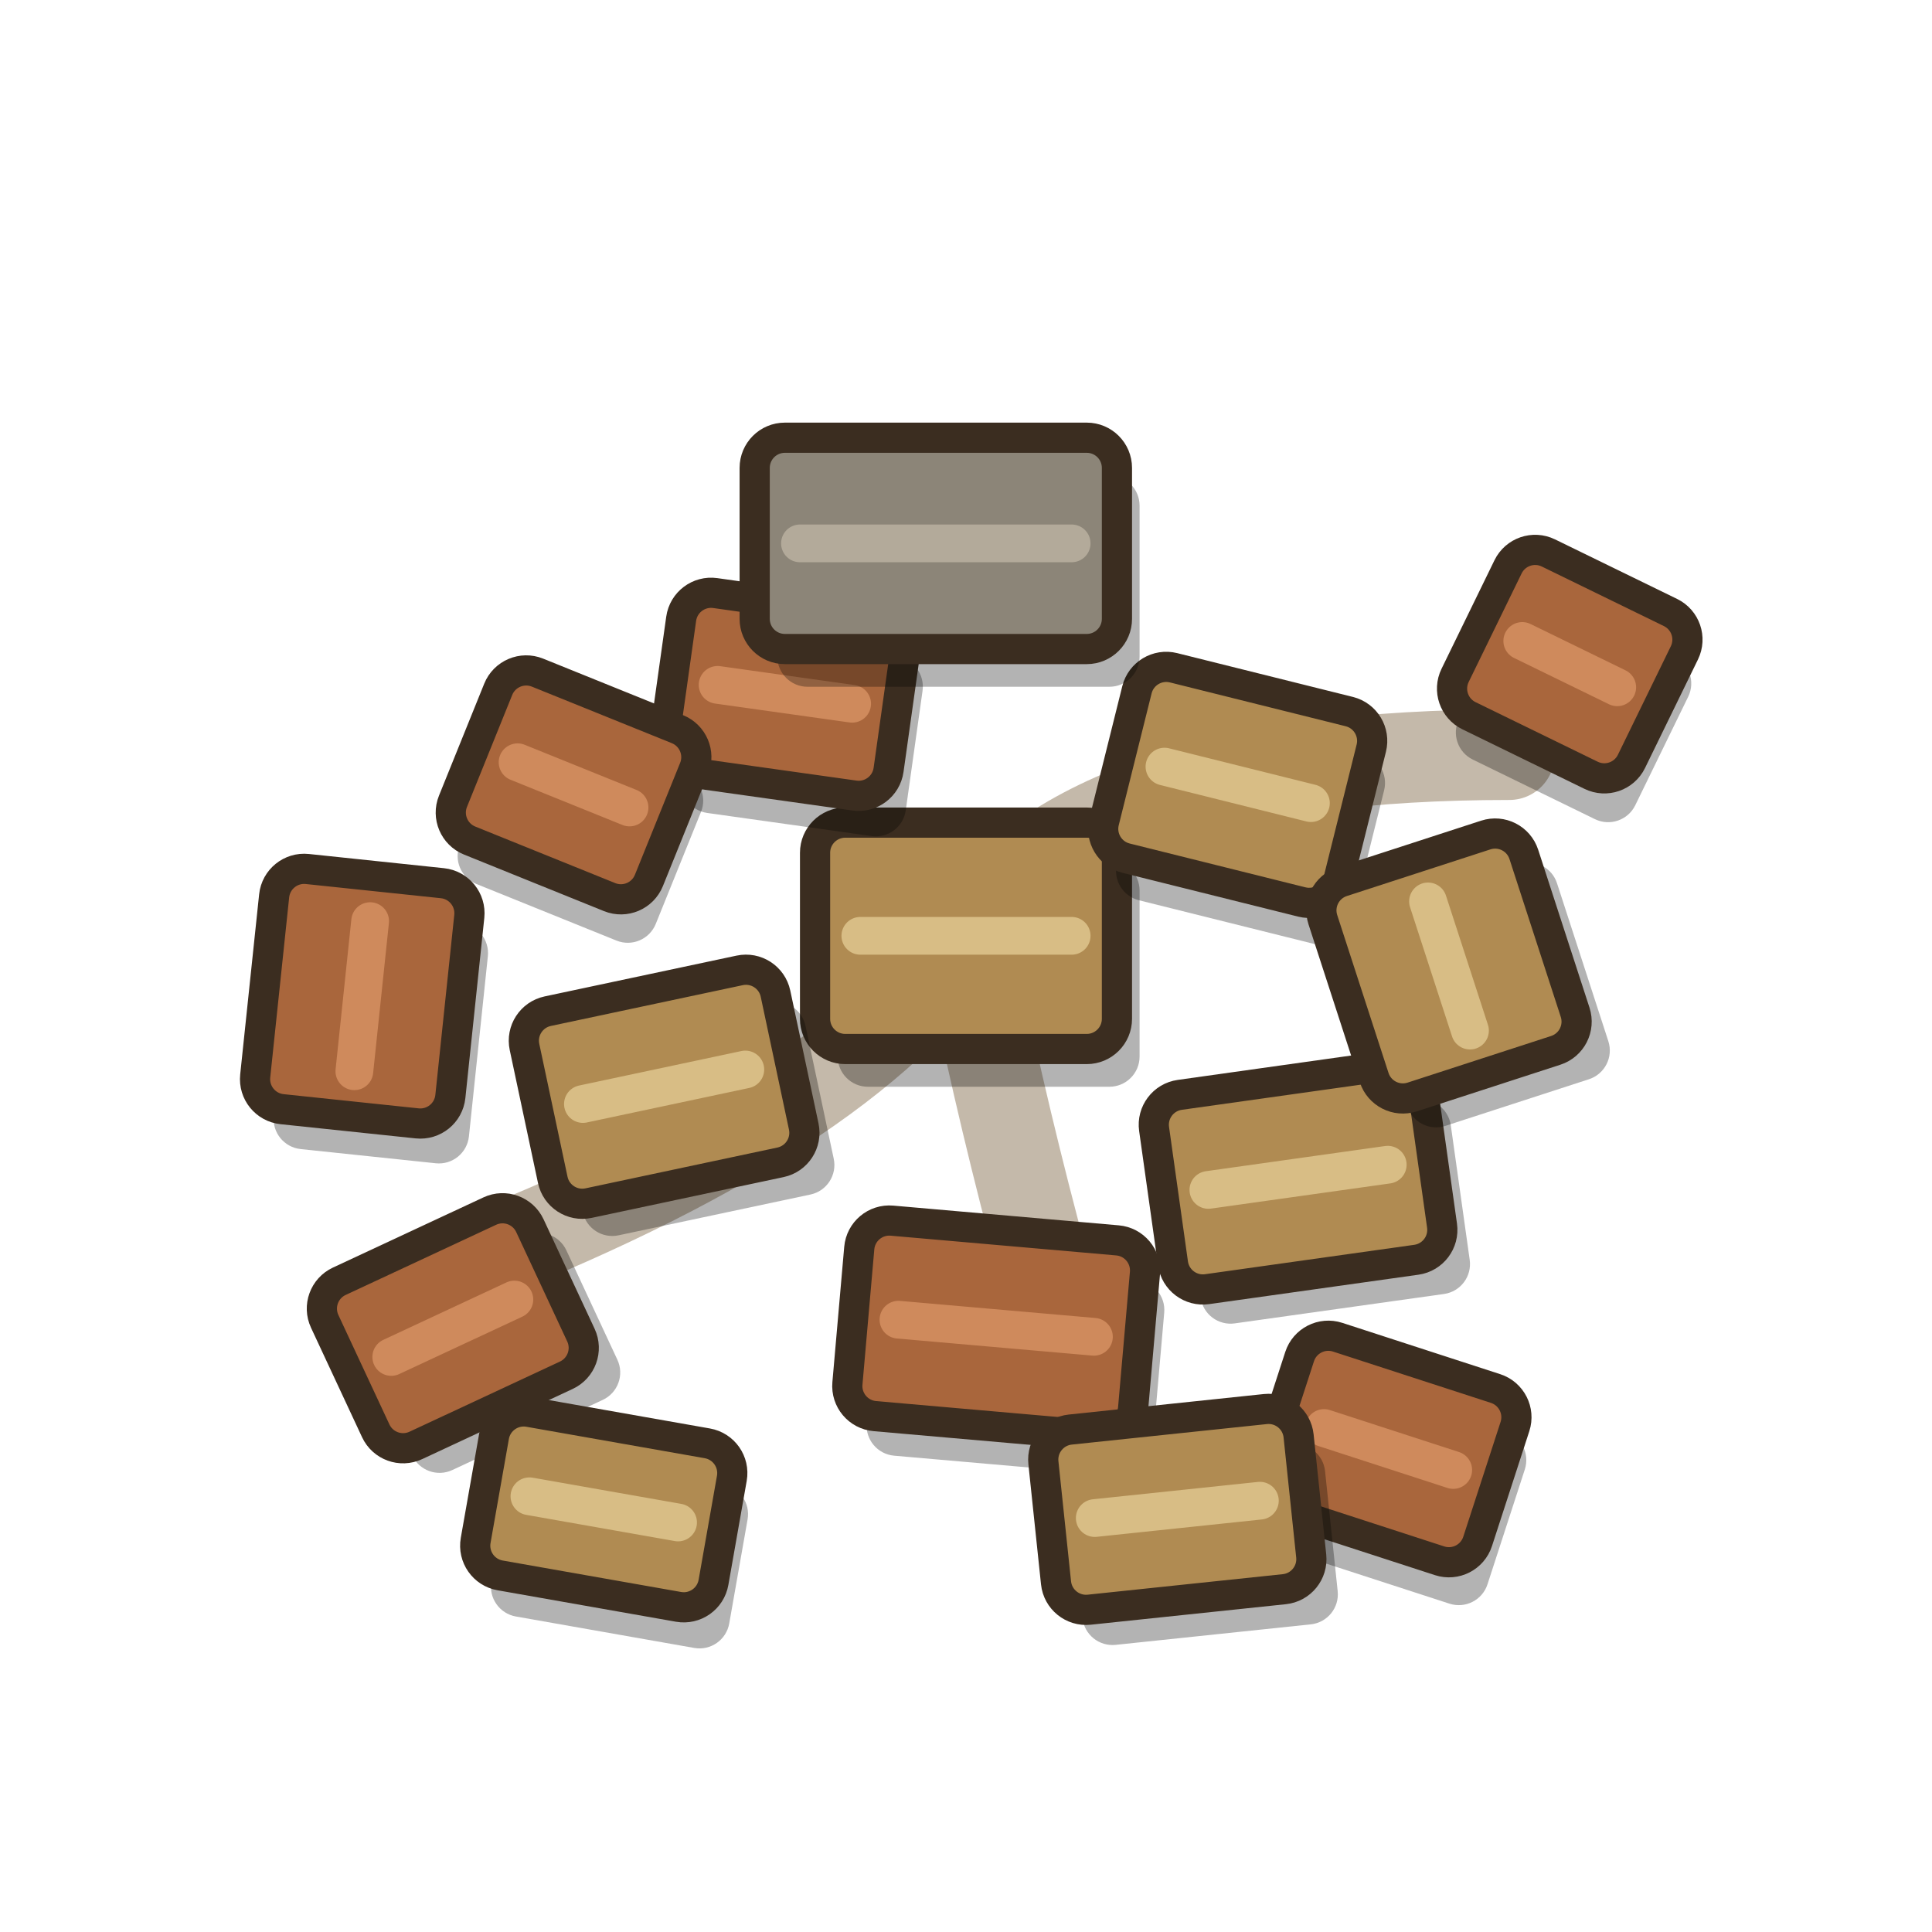
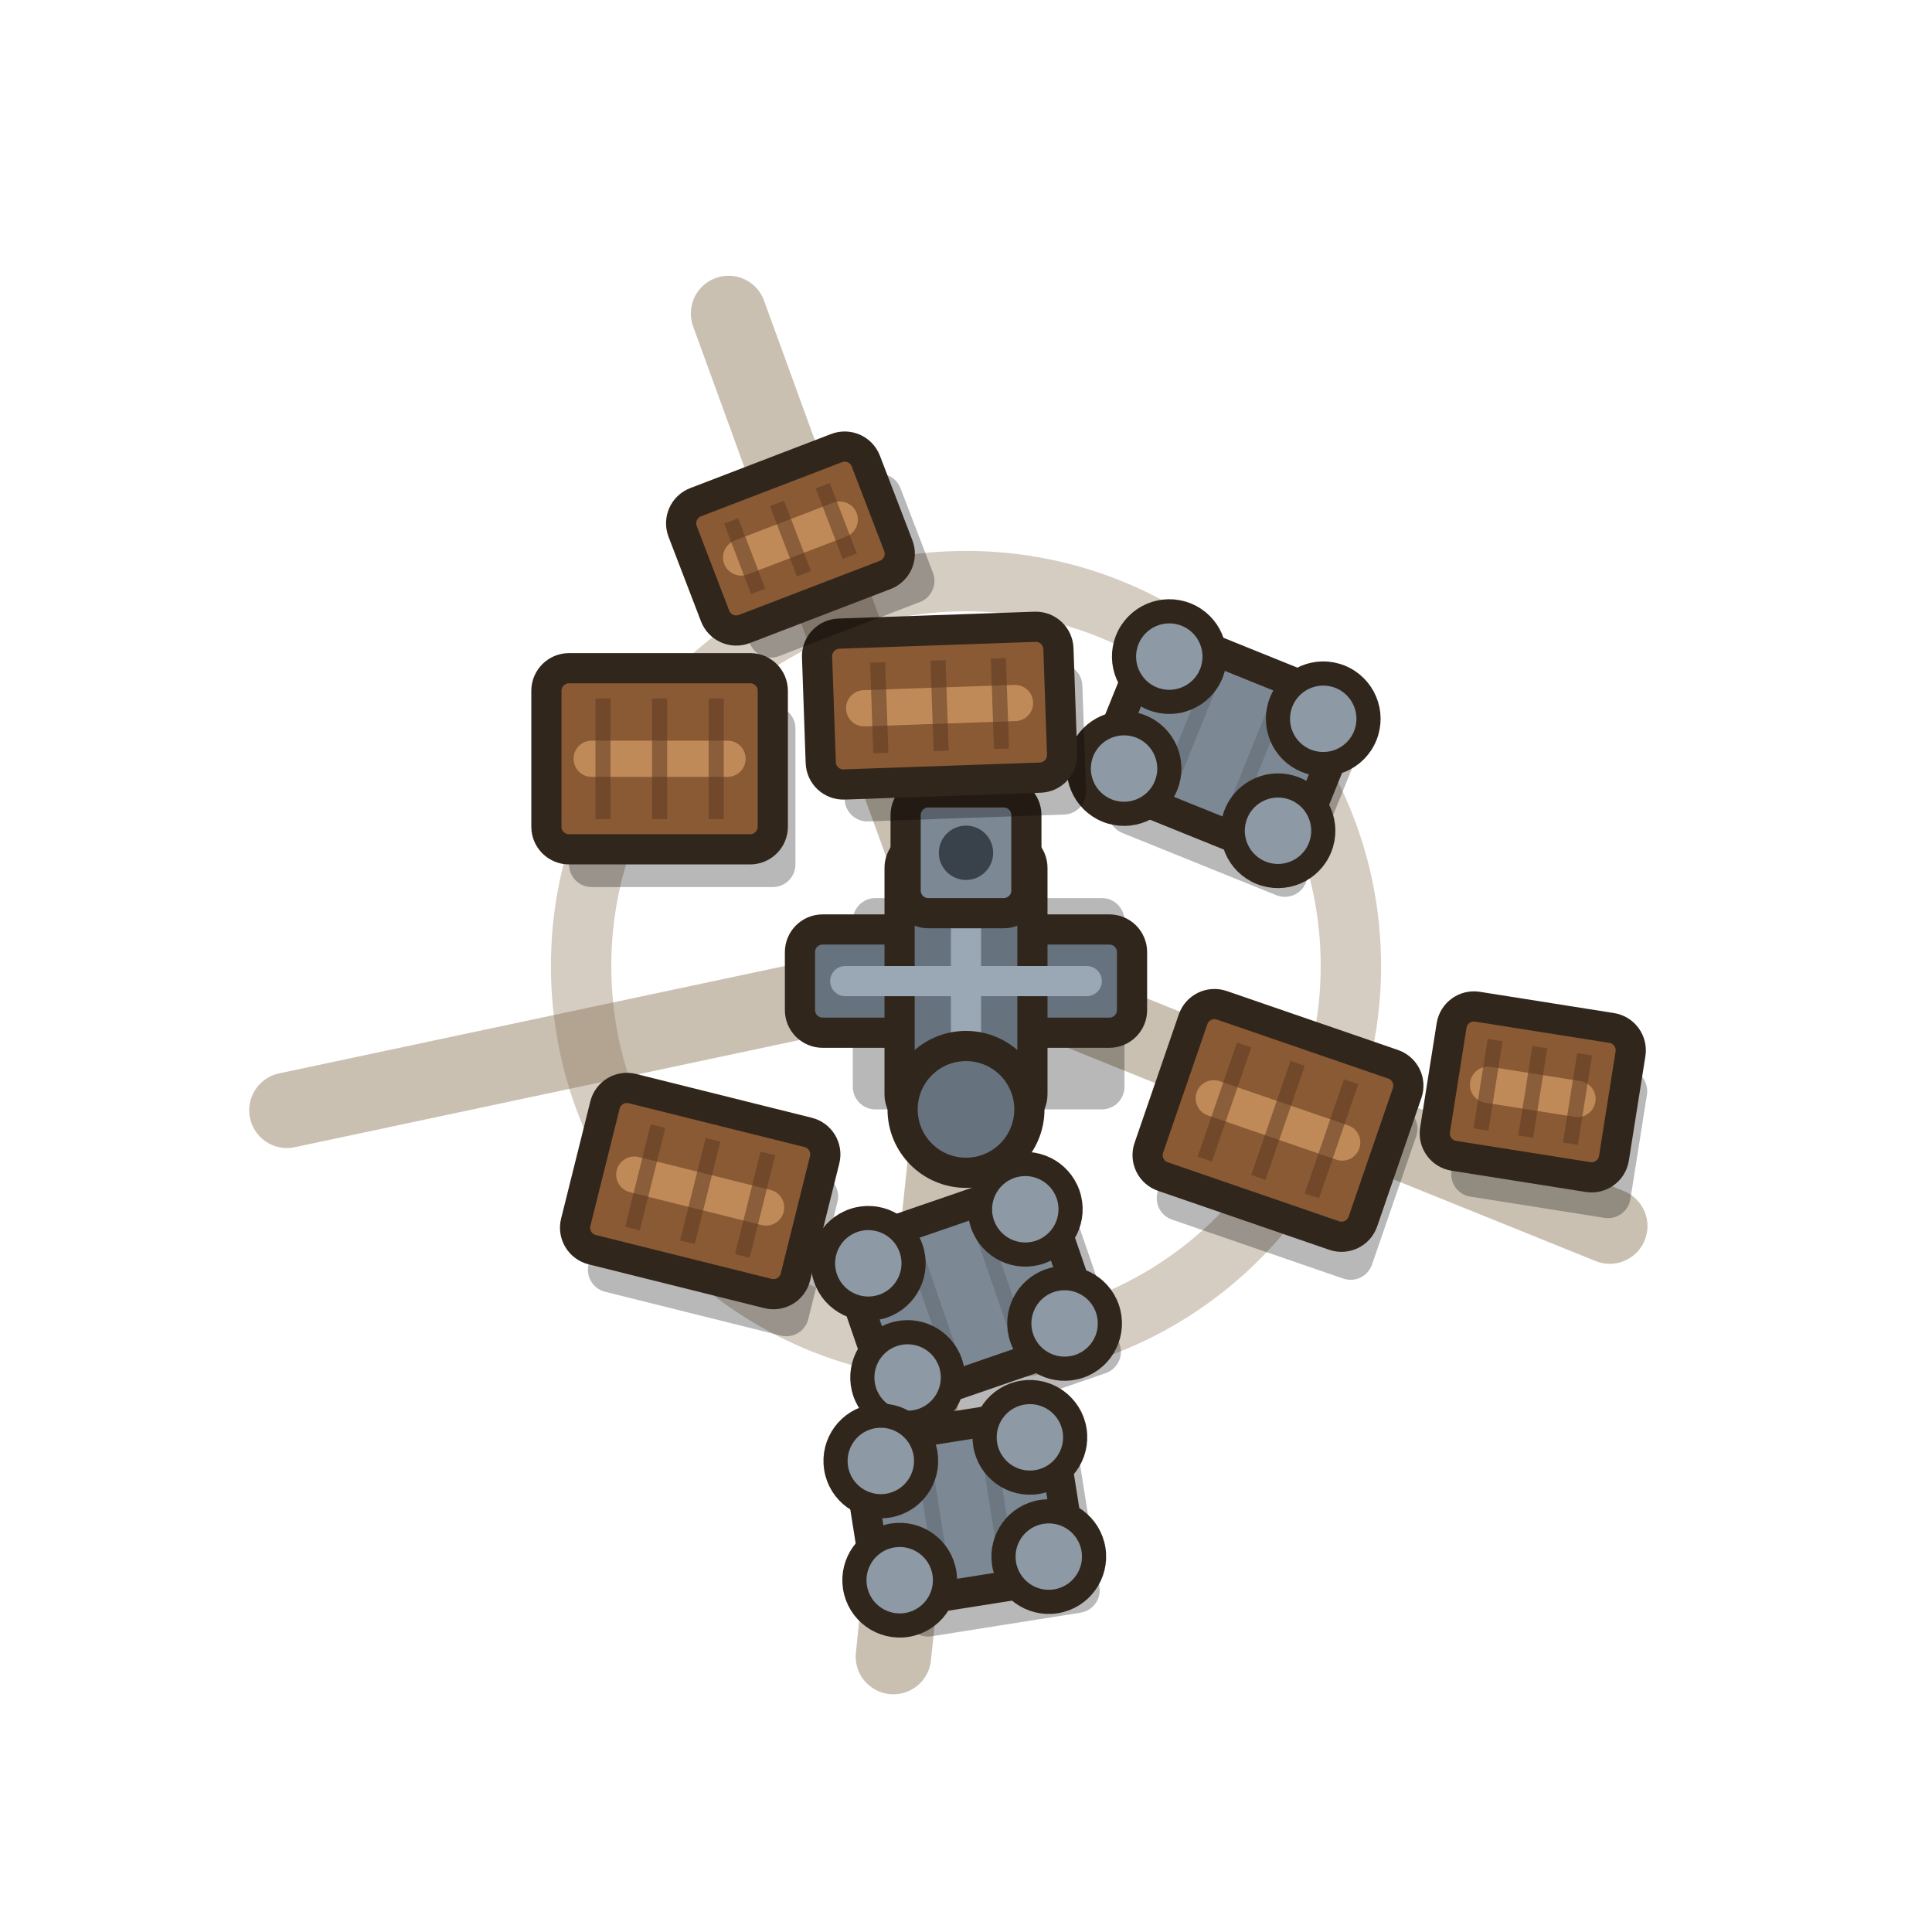
<svg xmlns="http://www.w3.org/2000/svg" viewBox="0 0 128 128" width="128" height="128">
-   <g stroke="#8a7355" stroke-width="6" stroke-linecap="round" fill="none" opacity="0.50">
-     <path d="M30 84 Q56 74 64 62 T100 50" />
-     <path d="M64 62 Q68 82 74 100" />
-   </g>
+   <path d="M70.49 66.62L106.65 81.23M63.27 70.96L59.19 109.75M57.15 65.46L19.01 73.56M61.61 57.42L48.27 20.77" stroke="#8a7355" stroke-width="5" stroke-linecap="round" opacity="0.45" fill="none" />
+   <circle cx="64" cy="64" r="25.5" fill="none" stroke="#8a7355" stroke-width="4" opacity="0.36" />
  <g>
-     <g transform="rotate(0 64 62)">
-       <rect x="55.5" y="57" width="20" height="15" rx="2" fill="#000" opacity=".3" />
-       <rect x="54" y="54.5" width="20" height="15" rx="2" fill="#b08b52" stroke="#3b2d20" stroke-width="2" />
-       <path d="M57 62H71" stroke="#d8bd85" stroke-width="2.5" stroke-linecap="round" />
+     <g transform="rotate(0 64 64)">
+       <rect x="56.5" y="59.5" width="18" height="14" rx="1.5" fill="#000" opacity="0.28" />
+       <rect x="53" y="61.58" width="22" height="6.84" rx="1.5" fill="#66727e" stroke="#31261b" stroke-width="2" />
+       <rect x="59.6" y="56" width="8.8" height="18" rx="1.5" fill="#66727e" stroke="#31261b" stroke-width="2" />
+       <path d="M56 65H72" stroke="#9aa7b4" stroke-width="2" stroke-linecap="round" fill="none" />
+       <path d="M64 59V71" stroke="#9aa7b4" stroke-width="2" stroke-linecap="round" fill="none" />
+       <rect x="60" y="52.5" width="8" height="8" rx="1.5" fill="#7c8894" stroke="#31261b" stroke-width="2" />
+       <circle cx="64" cy="56.5" r="1.8" fill="#39424b" />
+       <circle cx="64" cy="73.5" r="4.2" fill="#66727e" stroke="#31261b" stroke-width="2" />
    </g>
-     <g transform="rotate(-12 44 72)">
-       <rect x="37" y="68" width="17" height="13" rx="2" fill="#000" opacity=".3" />
-       <rect x="35.5" y="65.5" width="17" height="13" rx="2" fill="#b08b52" stroke="#3b2d20" stroke-width="2" />
-       <path d="M38.5 72H49.5" stroke="#d8bd85" stroke-width="2.5" stroke-linecap="round" />
+     <g transform="rotate(19 84.67 74.23)">
+       <rect x="78.67" y="70.73" width="15" height="12" rx="1.5" fill="#000" opacity="0.28" />
+       <rect x="77.17" y="68.23" width="15" height="12" rx="1.5" fill="#8a5a35" stroke="#31261b" stroke-width="2" />
+       <path d="M80.17 74.23H89.17" stroke="#c08a58" stroke-width="2.4" stroke-linecap="round" fill="none" />
+       <path d="M80.92 70.23V78.23M84.67 70.23V78.23M88.42 70.23V78.23" stroke="#5d3a20" stroke-width="1" opacity="0.55" fill="none" />
    </g>
-     <g transform="rotate(14 82 52)">
-       <rect x="75.5" y="48" width="16" height="13" rx="2" fill="#000" opacity=".3" />
-       <rect x="74" y="45.5" width="16" height="13" rx="2" fill="#b08b52" stroke="#3b2d20" stroke-width="2" />
-       <path d="M77 52H87" stroke="#d8bd85" stroke-width="2.5" stroke-linecap="round" />
+     <g transform="rotate(22 81.07 49.27)">
+       <rect x="75.57" y="46.27" width="14" height="11" rx="1.5" fill="#000" opacity="0.28" />
+       <rect x="74.07" y="43.77" width="14" height="11" rx="1.5" fill="#7c8894" stroke="#31261b" stroke-width="2" />
+       <path d="M78.74 45.77V52.77M83.4 45.77V52.77" stroke="#5c666f" stroke-width="1" opacity="0.5" fill="none" />
+       <circle cx="75.57" cy="45.27" r="3" fill="#8d99a5" stroke="#31261b" stroke-width="1.6" />
+       <circle cx="75.57" cy="53.27" r="3" fill="#8d99a5" stroke="#31261b" stroke-width="1.6" />
+       <circle cx="86.57" cy="45.27" r="3" fill="#8d99a5" stroke="#31261b" stroke-width="1.6" />
+       <circle cx="86.57" cy="53.27" r="3" fill="#8d99a5" stroke="#31261b" stroke-width="1.6" />
    </g>
-     <g transform="rotate(8 52 46)">
-       <rect x="46" y="42.5" width="15" height="12" rx="2" fill="#000" opacity=".3" />
-       <rect x="44.5" y="40" width="15" height="12" rx="2" fill="#a9663c" stroke="#3b2d20" stroke-width="2" />
-       <path d="M47.5 46H56.5" stroke="#cf8a5c" stroke-width="2.5" stroke-linecap="round" />
+     <g transform="rotate(14 46.39 78.91)">
+       <rect x="40.39" y="75.91" width="15" height="11" rx="1.5" fill="#000" opacity="0.28" />
+       <rect x="38.89" y="73.41" width="15" height="11" rx="1.5" fill="#8a5a35" stroke="#31261b" stroke-width="2" />
+       <path d="M41.89 78.91H50.89" stroke="#c08a58" stroke-width="2.4" stroke-linecap="round" fill="none" />
+       <path d="M42.64 75.41V82.41M46.39 75.41V82.41M50.14 75.41V82.41" stroke="#5d3a20" stroke-width="1" opacity="0.55" fill="none" />
    </g>
-     <g transform="rotate(-8 86 78)">
-       <rect x="78.5" y="74" width="18" height="13" rx="2" fill="#000" opacity=".3" />
-       <rect x="77" y="71.5" width="18" height="13" rx="2" fill="#b08b52" stroke="#3b2d20" stroke-width="2" />
-       <path d="M80 78H92" stroke="#d8bd85" stroke-width="2.5" stroke-linecap="round" />
+     <g transform="rotate(-2 62.25 46.75)">
+       <rect x="55.75" y="44.25" width="16" height="10" rx="1.5" fill="#000" opacity="0.28" />
+       <rect x="54.25" y="41.75" width="16" height="10" rx="1.5" fill="#8a5a35" stroke="#31261b" stroke-width="2" />
+       <path d="M57.25 46.75H67.25" stroke="#c08a58" stroke-width="2.4" stroke-linecap="round" fill="none" />
+       <path d="M58.25 43.75V49.75M62.25 43.75V49.75M66.25 43.75V49.75" stroke="#5d3a20" stroke-width="1" opacity="0.55" fill="none" />
    </g>
-     <g transform="rotate(22 38 52)">
-       <rect x="32.5" y="48.5" width="14" height="12" rx="2" fill="#000" opacity=".3" />
-       <rect x="31" y="46" width="14" height="12" rx="2" fill="#a9663c" stroke="#3b2d20" stroke-width="2" />
-       <path d="M34 52H42" stroke="#cf8a5c" stroke-width="2.5" stroke-linecap="round" />
+     <g transform="rotate(-19 64.03 85.69)">
+       <rect x="58.53" y="82.69" width="14" height="11" rx="1.5" fill="#000" opacity="0.28" />
+       <rect x="57.03" y="80.19" width="14" height="11" rx="1.5" fill="#7c8894" stroke="#31261b" stroke-width="2" />
+       <path d="M61.7 82.19V89.19M66.36 82.19V89.19" stroke="#5c666f" stroke-width="1" opacity="0.5" fill="none" />
+       <circle cx="58.53" cy="81.69" r="3" fill="#8d99a5" stroke="#31261b" stroke-width="1.6" />
+       <circle cx="58.53" cy="89.69" r="3" fill="#8d99a5" stroke="#31261b" stroke-width="1.6" />
+       <circle cx="69.53" cy="81.69" r="3" fill="#8d99a5" stroke="#31261b" stroke-width="1.6" />
+       <circle cx="69.53" cy="89.69" r="3" fill="#8d99a5" stroke="#31261b" stroke-width="1.6" />
    </g>
-     <g transform="rotate(5 66 88)">
-       <rect x="58" y="84" width="19" height="13" rx="2" fill="#000" opacity=".3" />
-       <rect x="56.5" y="81.5" width="19" height="13" rx="2" fill="#a9663c" stroke="#3b2d20" stroke-width="2" />
-       <path d="M59.5 88H72.5" stroke="#cf8a5c" stroke-width="2.5" stroke-linecap="round" />
+     <g transform="rotate(0 43.7 50.27)">
+       <rect x="37.7" y="46.77" width="15" height="12" rx="1.5" fill="#000" opacity="0.28" />
+       <rect x="36.2" y="44.27" width="15" height="12" rx="1.5" fill="#8a5a35" stroke="#31261b" stroke-width="2" />
+       <path d="M39.2 50.27H48.2" stroke="#c08a58" stroke-width="2.4" stroke-linecap="round" fill="none" />
+       <path d="M39.95 46.27V54.27M43.7 46.27V54.27M47.45 46.27V54.27" stroke="#5d3a20" stroke-width="1" opacity="0.55" fill="none" />
    </g>
-     <g transform="rotate(-18 96 64)">
-       <rect x="90.5" y="59" width="14" height="15" rx="2" fill="#000" opacity=".3" />
-       <rect x="89" y="56.5" width="14" height="15" rx="2" fill="#b08b52" stroke="#3b2d20" stroke-width="2" />
-       <path d="M96 59.5V68.5" stroke="#d8bd85" stroke-width="2.5" stroke-linecap="round" />
+     <g transform="rotate(9 101.55 72.34)">
+       <rect x="97.05" y="69.84" width="12" height="10" rx="1.5" fill="#000" opacity="0.28" />
+       <rect x="95.55" y="67.34" width="12" height="10" rx="1.5" fill="#8a5a35" stroke="#31261b" stroke-width="2" />
+       <path d="M98.55 72.34H104.55" stroke="#c08a58" stroke-width="2.4" stroke-linecap="round" fill="none" />
+       <path d="M98.55 69.34V75.34M101.55 69.34V75.34M104.55 69.34V75.34" stroke="#5d3a20" stroke-width="1" opacity="0.55" fill="none" />
    </g>
-     <g transform="rotate(-25 30 88)">
-       <rect x="24" y="84.5" width="15" height="12" rx="2" fill="#000" opacity=".3" />
-       <rect x="22.5" y="82" width="15" height="12" rx="2" fill="#a9663c" stroke="#3b2d20" stroke-width="2" />
-       <path d="M25.5 88H34.5" stroke="#cf8a5c" stroke-width="2.5" stroke-linecap="round" />
+     <g transform="rotate(-21 52.37 35.68)">
+       <rect x="47.37" y="33.68" width="13" height="9" rx="1.5" fill="#000" opacity="0.28" />
+       <rect x="45.87" y="31.18" width="13" height="9" rx="1.5" fill="#8a5a35" stroke="#31261b" stroke-width="2" />
+       <path d="M48.87 35.68H55.87" stroke="#c08a58" stroke-width="2.4" stroke-linecap="round" fill="none" />
+       <path d="M49.12 33.18V38.18M52.37 33.18V38.18M55.62 33.18V38.18" stroke="#5d3a20" stroke-width="1" opacity="0.55" fill="none" />
    </g>
-     <g transform="rotate(0 62 36)">
-       <rect x="51.5" y="31.5" width="24" height="14" rx="2" fill="#000" opacity=".3" />
-       <rect x="50" y="29" width="24" height="14" rx="2" fill="#8c8578" stroke="#3b2d20" stroke-width="2" />
-       <path d="M53 36H71" stroke="#b3aa9a" stroke-width="2.5" stroke-linecap="round" />
-     </g>
-     <g transform="rotate(10 40 100)">
-       <rect x="33.5" y="97" width="16" height="11" rx="2" fill="#000" opacity=".3" />
-       <rect x="32" y="94.5" width="16" height="11" rx="2" fill="#b08b52" stroke="#3b2d20" stroke-width="2" />
-       <path d="M35 100H45" stroke="#d8bd85" stroke-width="2.5" stroke-linecap="round" />
-     </g>
-     <g transform="rotate(18 92 96)">
-       <rect x="86" y="92.5" width="15" height="12" rx="2" fill="#000" opacity=".3" />
-       <rect x="84.5" y="90" width="15" height="12" rx="2" fill="#a9663c" stroke="#3b2d20" stroke-width="2" />
-       <path d="M87.5 96H96.5" stroke="#cf8a5c" stroke-width="2.5" stroke-linecap="round" />
-     </g>
-     <g transform="rotate(6 24 66)">
-       <rect x="19" y="60.5" width="13" height="16" rx="2" fill="#000" opacity=".3" />
-       <rect x="17.5" y="58" width="13" height="16" rx="2" fill="#a9663c" stroke="#3b2d20" stroke-width="2" />
-       <path d="M24 61V71" stroke="#cf8a5c" stroke-width="2.5" stroke-linecap="round" />
-     </g>
-     <g transform="rotate(-6 78 100)">
-       <rect x="71" y="96.5" width="17" height="12" rx="2" fill="#000" opacity=".3" />
-       <rect x="69.5" y="94" width="17" height="12" rx="2" fill="#b08b52" stroke="#3b2d20" stroke-width="2" />
-       <path d="M72.5 100H83.5" stroke="#d8bd85" stroke-width="2.5" stroke-linecap="round" />
-     </g>
-     <g transform="rotate(26 104 44)">
-       <rect x="99" y="40.5" width="13" height="12" rx="2" fill="#000" opacity=".3" />
-       <rect x="97.5" y="38" width="13" height="12" rx="2" fill="#a9663c" stroke="#3b2d20" stroke-width="2" />
-       <path d="M100.5 44H107.5" stroke="#cf8a5c" stroke-width="2.5" stroke-linecap="round" />
+     <g transform="rotate(-9 63.92 99.96)">
+       <rect x="58.92" y="96.96" width="13" height="11" rx="1.5" fill="#000" opacity="0.28" />
+       <rect x="57.42" y="94.46" width="13" height="11" rx="1.5" fill="#7c8894" stroke="#31261b" stroke-width="2" />
+       <path d="M61.75 96.46V103.46M66.09 96.46V103.46" stroke="#5c666f" stroke-width="1" opacity="0.5" fill="none" />
+       <circle cx="58.92" cy="95.96" r="3" fill="#8d99a5" stroke="#31261b" stroke-width="1.6" />
+       <circle cx="58.92" cy="103.96" r="3" fill="#8d99a5" stroke="#31261b" stroke-width="1.6" />
+       <circle cx="68.92" cy="95.96" r="3" fill="#8d99a5" stroke="#31261b" stroke-width="1.6" />
+       <circle cx="68.92" cy="103.96" r="3" fill="#8d99a5" stroke="#31261b" stroke-width="1.6" />
    </g>
  </g>
</svg>
